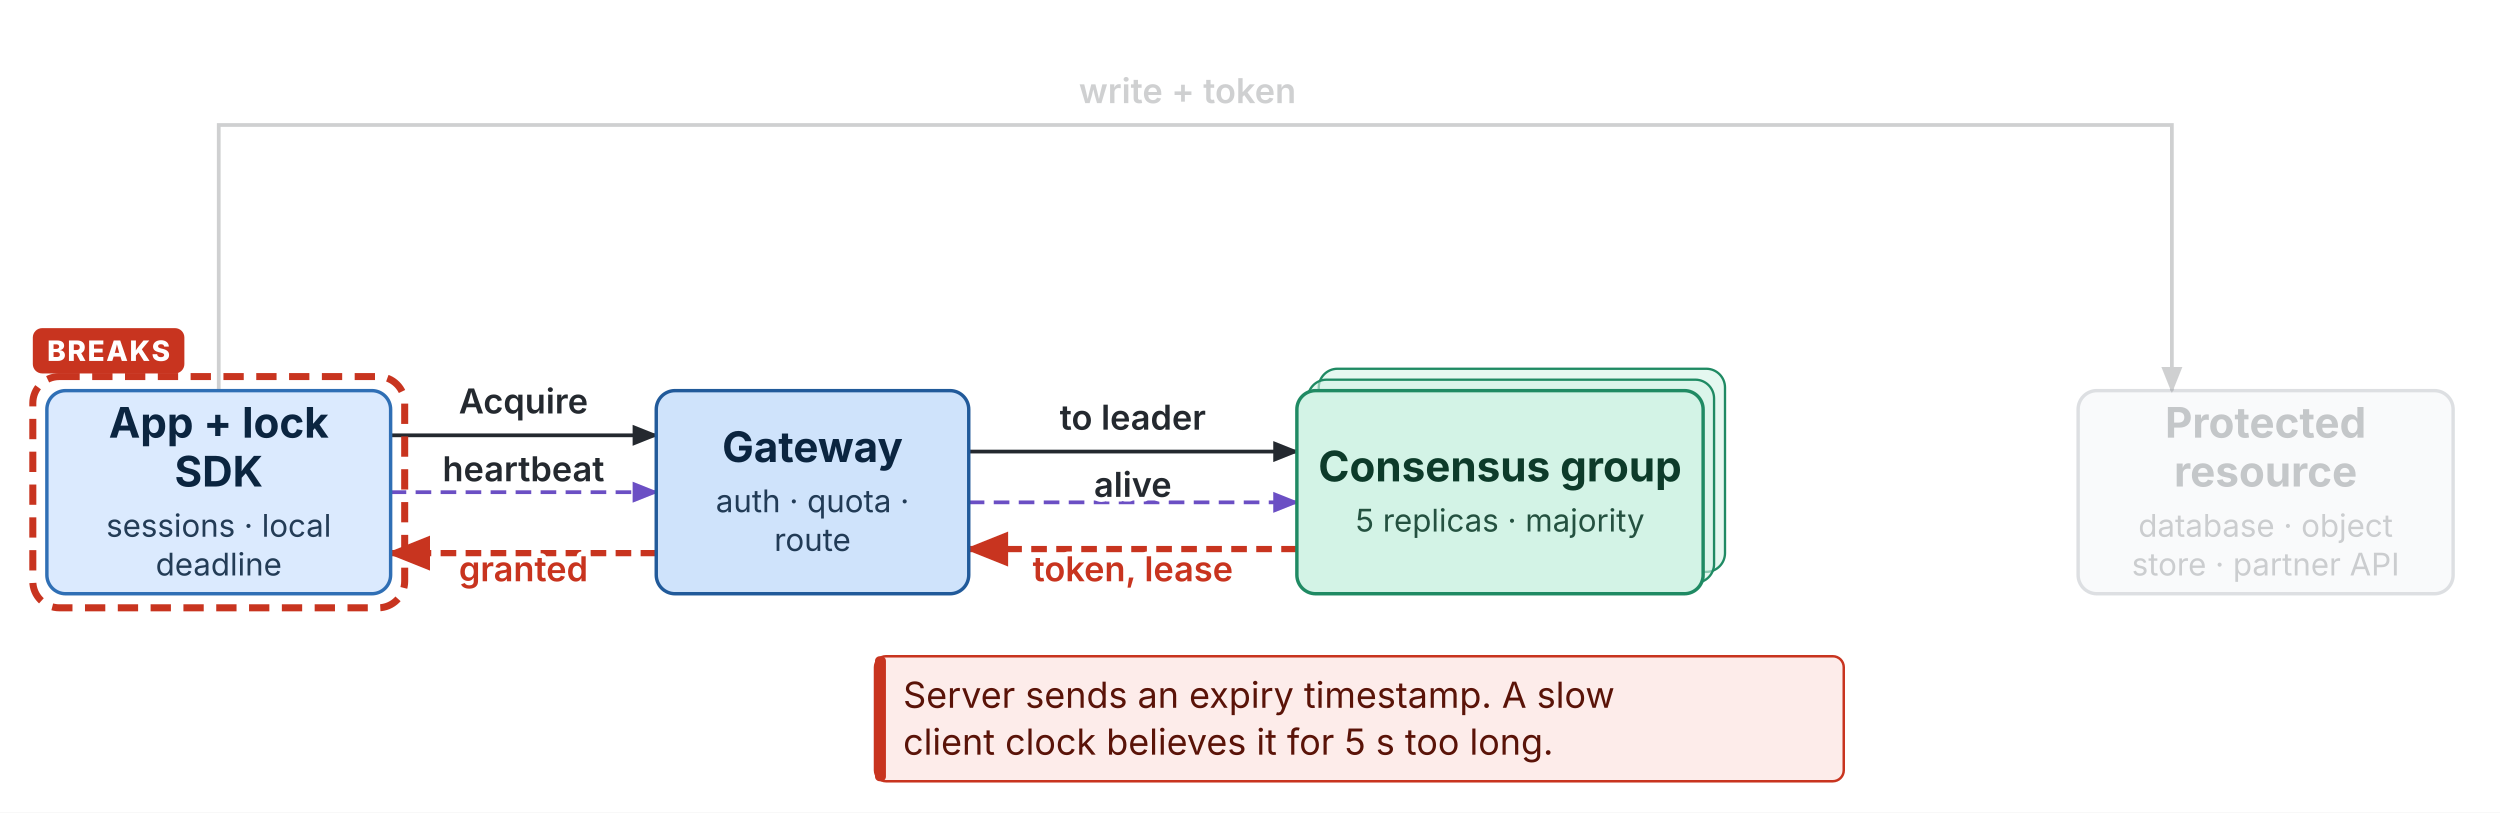
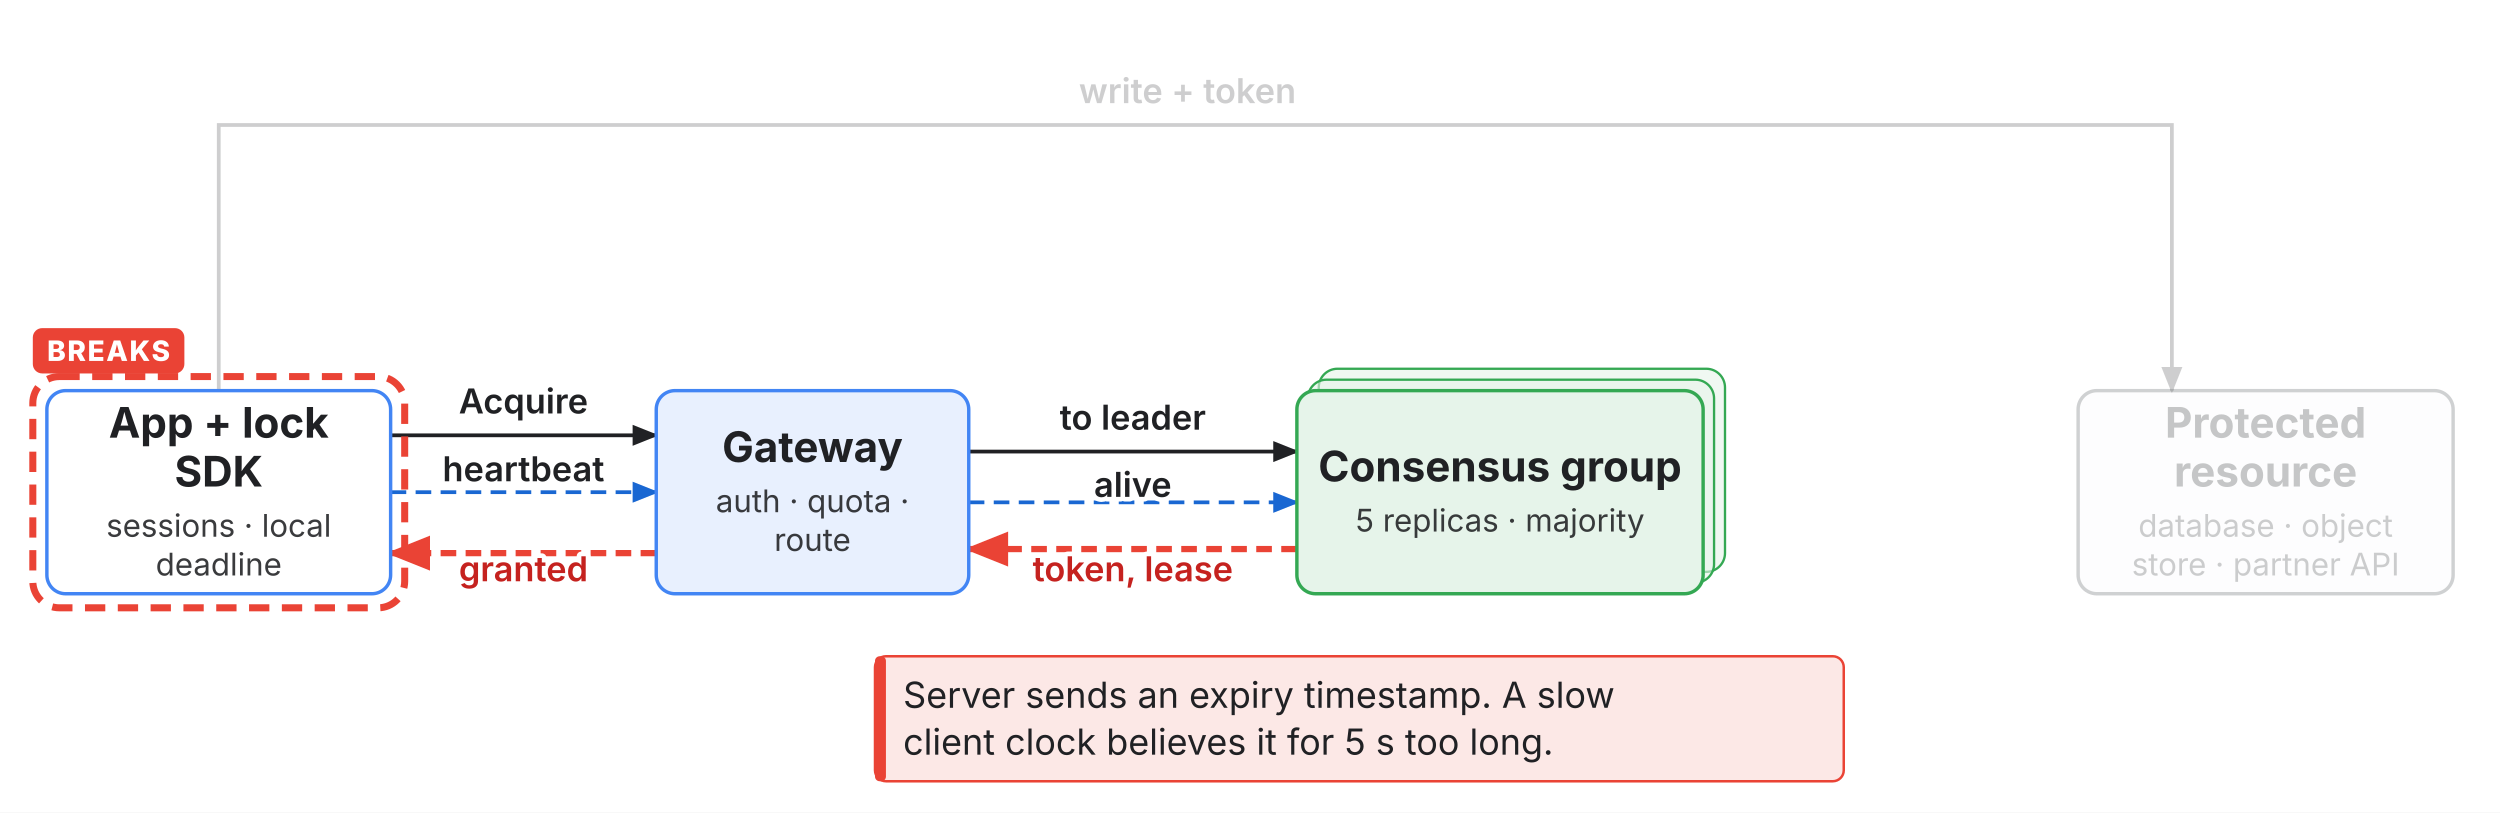
<svg xmlns="http://www.w3.org/2000/svg" class="base" viewBox="0 0 1600 520" width="1600" height="520">
  <defs>
-     <marker id="bs-24292f" viewBox="0 0 10 10" refX="9" refY="5" markerWidth="7" markerHeight="7" orient="auto">
-       <path d="M0,1 L10,5 L0,9 z" fill="#24292f" />
+     <marker id="bs-1967d2" viewBox="0 0 10 10" refX="9" refY="5" markerWidth="7" markerHeight="7" orient="auto">
+       <path d="M0,1 L10,5 L0,9 z" fill="#1967d2" />
    </marker>
-     <marker id="bs-s-24292f" viewBox="0 0 10 10" refX="1" refY="5" markerWidth="7" markerHeight="7" orient="auto">
-       <path d="M10,1 L0,5 L10,9 z" fill="#24292f" />
+     <marker id="bs-s-1967d2" viewBox="0 0 10 10" refX="1" refY="5" markerWidth="7" markerHeight="7" orient="auto">
+       <path d="M10,1 L0,5 L10,9 z" fill="#1967d2" />
    </marker>
-     <marker id="bs-6b4fc4" viewBox="0 0 10 10" refX="9" refY="5" markerWidth="7" markerHeight="7" orient="auto">
-       <path d="M0,1 L10,5 L0,9 z" fill="#6b4fc4" />
+     <marker id="bs-202124" viewBox="0 0 10 10" refX="9" refY="5" markerWidth="7" markerHeight="7" orient="auto">
+       <path d="M0,1 L10,5 L0,9 z" fill="#202124" />
    </marker>
-     <marker id="bs-s-6b4fc4" viewBox="0 0 10 10" refX="1" refY="5" markerWidth="7" markerHeight="7" orient="auto">
-       <path d="M10,1 L0,5 L10,9 z" fill="#6b4fc4" />
+     <marker id="bs-s-202124" viewBox="0 0 10 10" refX="1" refY="5" markerWidth="7" markerHeight="7" orient="auto">
+       <path d="M10,1 L0,5 L10,9 z" fill="#202124" />
    </marker>
-     <marker id="bs-c8341f" viewBox="0 0 10 10" refX="9" refY="5" markerWidth="7" markerHeight="7" orient="auto">
-       <path d="M0,1 L10,5 L0,9 z" fill="#c8341f" />
+     <marker id="bs-ea4335" viewBox="0 0 10 10" refX="9" refY="5" markerWidth="7" markerHeight="7" orient="auto">
+       <path d="M0,1 L10,5 L0,9 z" fill="#ea4335" />
    </marker>
-     <marker id="bs-s-c8341f" viewBox="0 0 10 10" refX="1" refY="5" markerWidth="7" markerHeight="7" orient="auto">
-       <path d="M10,1 L0,5 L10,9 z" fill="#c8341f" />
+     <marker id="bs-s-ea4335" viewBox="0 0 10 10" refX="1" refY="5" markerWidth="7" markerHeight="7" orient="auto">
+       <path d="M10,1 L0,5 L10,9 z" fill="#ea4335" />
    </marker>
  </defs>
  <rect width="1600" height="520" fill="#ffffff" />
-   <path d="M250.0,278.6 L420.0,278.6" fill="none" stroke="#24292f" stroke-width="2.4" marker-end="url(#bs-24292f)" />
-   <path d="M250.0,315.0 L420.0,315.0" fill="none" stroke="#6b4fc4" stroke-width="2.4" stroke-dasharray="10 6" marker-end="url(#bs-6b4fc4)" />
-   <path d="M420.0,354.0 L250.0,354.0" fill="none" stroke="#c8341f" stroke-width="4" stroke-dasharray="10 6" marker-end="url(#bs-c8341f)" />
-   <path d="M620.0,289.0 L830.0,289.0" fill="none" stroke="#24292f" stroke-width="2.4" marker-end="url(#bs-24292f)" />
-   <path d="M830.0,351.4 L620.0,351.4" fill="none" stroke="#c8341f" stroke-width="4" stroke-dasharray="10 6" marker-end="url(#bs-c8341f)" />
-   <path d="M620.0,321.5 L830.0,321.5" fill="none" stroke="#6b4fc4" stroke-width="2.4" stroke-dasharray="10 6" marker-end="url(#bs-6b4fc4)" />
-   <path d="M140.0,250.0 L140.0,80.0 L1390.0,80.0 L1390.0,250.0" fill="none" stroke="#24292f" stroke-width="2.4" marker-end="url(#bs-24292f)" opacity="0.22" />
-   <rect x="30" y="250" width="220" height="130" rx="12" fill="#dbeafe" stroke="#2f6fb5" stroke-width="2.2" />
-   <text x="140.0" y="280.1" text-anchor="middle" font-family="Inter, Helvetica, Arial, sans-serif" font-size="27" font-weight="700" fill="#0b2540">App + lock</text>
-   <text x="140.0" y="311.4" text-anchor="middle" font-family="Inter, Helvetica, Arial, sans-serif" font-size="27" font-weight="700" fill="#0b2540">SDK</text>
-   <text x="140.0" y="343.5" text-anchor="middle" font-family="Inter, Helvetica, Arial, sans-serif" font-size="20.0" fill="#0b2540" fill-opacity="0.88">sessions · local</text>
-   <text x="140.0" y="368.3" text-anchor="middle" font-family="Inter, Helvetica, Arial, sans-serif" font-size="20.0" fill="#0b2540" fill-opacity="0.88">deadline</text>
-   <rect x="420" y="250" width="200" height="130" rx="12" fill="#cfe3fb" stroke="#215a9a" stroke-width="2.2" />
-   <text x="520.0" y="295.7" text-anchor="middle" font-family="Inter, Helvetica, Arial, sans-serif" font-size="27" font-weight="700" fill="#0b2540">Gateway</text>
-   <text x="520.0" y="327.8" text-anchor="middle" font-family="Inter, Helvetica, Arial, sans-serif" font-size="20.0" fill="#0b2540" fill-opacity="0.88">auth · quota ·</text>
-   <text x="520.0" y="352.6" text-anchor="middle" font-family="Inter, Helvetica, Arial, sans-serif" font-size="20.0" fill="#0b2540" fill-opacity="0.88">route</text>
-   <rect x="844" y="236" width="260" height="130" rx="12" fill="#d3f3e6" fill-opacity="0.6" stroke="#1f8a63" stroke-width="1.5" />
-   <rect x="837" y="243" width="260" height="130" rx="12" fill="#d3f3e6" fill-opacity="0.6" stroke="#1f8a63" stroke-width="1.5" />
-   <rect x="830" y="250" width="260" height="130" rx="12" fill="#d3f3e6" stroke="#1f8a63" stroke-width="2.2" />
-   <text x="960.0" y="308.1" text-anchor="middle" font-family="Inter, Helvetica, Arial, sans-serif" font-size="27" font-weight="700" fill="#0d3b2a">Consensus group</text>
-   <text x="960.0" y="340.2" text-anchor="middle" font-family="Inter, Helvetica, Arial, sans-serif" font-size="20.0" fill="#0d3b2a" fill-opacity="0.88">5 replicas · majority</text>
-   <g opacity="0.3">
-     <rect x="1330" y="250" width="240" height="130" rx="12" fill="#eceff2" stroke="#8c959f" stroke-width="2.2" />
-     <text x="1450.0" y="280.1" text-anchor="middle" font-family="Inter, Helvetica, Arial, sans-serif" font-size="27" font-weight="700" fill="#3a424a">Protected</text>
-     <text x="1450.0" y="311.4" text-anchor="middle" font-family="Inter, Helvetica, Arial, sans-serif" font-size="27" font-weight="700" fill="#3a424a">resource</text>
-     <text x="1450.0" y="343.5" text-anchor="middle" font-family="Inter, Helvetica, Arial, sans-serif" font-size="20.0" fill="#3a424a" fill-opacity="0.88">database · object</text>
-     <text x="1450.0" y="368.3" text-anchor="middle" font-family="Inter, Helvetica, Arial, sans-serif" font-size="20.0" fill="#3a424a" fill-opacity="0.88">store · partner API</text>
+   <path data-k="e:c-gw" d="M250.0,278.6 L420.0,278.6" fill="none" stroke="#202124" stroke-width="2.4" marker-end="url(#bs-202124)" />
+   <path data-k="e:hb" d="M250.0,315.0 L420.0,315.0" fill="none" stroke="#1967d2" stroke-width="2.4" stroke-dasharray="10 6" marker-end="url(#bs-1967d2)" />
+   <path data-k="e:gw-c" d="M420.0,354.0 L250.0,354.0" fill="none" stroke="#ea4335" stroke-width="4" stroke-dasharray="10 6" marker-end="url(#bs-ea4335)" />
+   <path data-k="e:gw-g" d="M620.0,289.0 L830.0,289.0" fill="none" stroke="#202124" stroke-width="2.4" marker-end="url(#bs-202124)" />
+   <path data-k="e:g-gw" d="M830.0,351.4 L620.0,351.4" fill="none" stroke="#ea4335" stroke-width="4" stroke-dasharray="10 6" marker-end="url(#bs-ea4335)" />
+   <path data-k="e:hb2" d="M620.0,321.5 L830.0,321.5" fill="none" stroke="#1967d2" stroke-width="2.4" stroke-dasharray="10 6" marker-end="url(#bs-1967d2)" />
+   <path data-k="e:w" d="M140.0,250.0 L140.0,80.0 L1390.0,80.0 L1390.0,250.0" fill="none" stroke="#202124" stroke-width="2.4" marker-end="url(#bs-202124)" opacity="0.22" />
+   <g data-k="n:client">
+     <rect x="30" y="250" width="220" height="130" rx="12" fill="#ffffff" stroke="#4285f4" stroke-width="2.2" />
+     <text x="140.0" y="280.1" text-anchor="middle" font-family="Inter, Roboto, sans-serif" font-size="27" font-weight="700" fill="#202124">App + lock</text>
+     <text x="140.0" y="311.4" text-anchor="middle" font-family="Inter, Roboto, sans-serif" font-size="27" font-weight="700" fill="#202124">SDK</text>
+     <text x="140.0" y="343.5" text-anchor="middle" font-family="Inter, Roboto, sans-serif" font-size="20.0" fill="#202124" fill-opacity="0.88">sessions · local</text>
+     <text x="140.0" y="368.3" text-anchor="middle" font-family="Inter, Roboto, sans-serif" font-size="20.0" fill="#202124" fill-opacity="0.88">deadline</text>
  </g>
-   <text x="335.0" y="264.6" text-anchor="middle" font-family="Inter, Helvetica, Arial, sans-serif" font-size="22" font-weight="600" fill="#24292f" paint-order="stroke" stroke="#ffffff" stroke-width="6" stroke-linejoin="round">Acquire</text>
-   <text x="335.0" y="308.0" text-anchor="middle" font-family="Inter, Helvetica, Arial, sans-serif" font-size="22" font-weight="600" fill="#24292f" paint-order="stroke" stroke="#ffffff" stroke-width="6" stroke-linejoin="round">heartbeat</text>
-   <text x="335.0" y="372.0" text-anchor="middle" font-family="Inter, Helvetica, Arial, sans-serif" font-size="22" font-weight="600" fill="#c8341f" paint-order="stroke" stroke="#ffffff" stroke-width="6" stroke-linejoin="round">granted</text>
-   <text x="725.0" y="275.0" text-anchor="middle" font-family="Inter, Helvetica, Arial, sans-serif" font-size="22" font-weight="600" fill="#24292f" paint-order="stroke" stroke="#ffffff" stroke-width="6" stroke-linejoin="round">to leader</text>
-   <text x="725.0" y="372.0" text-anchor="middle" font-family="Inter, Helvetica, Arial, sans-serif" font-size="22" font-weight="600" fill="#c8341f" paint-order="stroke" stroke="#ffffff" stroke-width="6" stroke-linejoin="round">token, lease</text>
-   <text x="725.0" y="318.0" text-anchor="middle" font-family="Inter, Helvetica, Arial, sans-serif" font-size="22" font-weight="600" fill="#24292f" paint-order="stroke" stroke="#ffffff" stroke-width="6" stroke-linejoin="round">alive</text>
-   <text x="760.0" y="66.0" text-anchor="middle" font-family="Inter, Helvetica, Arial, sans-serif" font-size="22" font-weight="600" fill="#24292f" paint-order="stroke" stroke="#ffffff" stroke-width="6" stroke-linejoin="round" opacity="0.22">write + token</text>
-   <rect x="21" y="241" width="238" height="148" rx="17" fill="none" stroke="#c8341f" stroke-width="4.5" stroke-dasharray="13 8" />
-   <rect x="21" y="210" width="97.0" height="29" rx="6" fill="#c8341f" />
-   <text x="69.5" y="231" text-anchor="middle" font-family="Inter, Helvetica, Arial, sans-serif" font-size="18" font-weight="800" letter-spacing="1" fill="#ffffff">BREAKS</text>
-   <rect x="560" y="420" width="620" height="80" rx="7" fill="#fdecea" stroke="#c8341f" stroke-width="1.6" />
-   <rect x="560" y="420" width="7" height="80" rx="3" fill="#c8341f" />
-   <text x="578" y="453" font-family="Inter, Helvetica, Arial, sans-serif" font-size="23" fill="#5a1308">Server sends an expiry timestamp. A slow</text>
-   <text x="578" y="483" font-family="Inter, Helvetica, Arial, sans-serif" font-size="23" fill="#5a1308">client clock believes it for 5 s too long.</text>
+   <g data-k="n:gw">
+     <rect x="420" y="250" width="200" height="130" rx="12" fill="#e8f0fe" stroke="#4285f4" stroke-width="2.2" />
+     <text x="520.0" y="295.7" text-anchor="middle" font-family="Inter, Roboto, sans-serif" font-size="27" font-weight="700" fill="#202124">Gateway</text>
+     <text x="520.0" y="327.8" text-anchor="middle" font-family="Inter, Roboto, sans-serif" font-size="20.0" fill="#202124" fill-opacity="0.88">auth · quota ·</text>
+     <text x="520.0" y="352.6" text-anchor="middle" font-family="Inter, Roboto, sans-serif" font-size="20.0" fill="#202124" fill-opacity="0.88">route</text>
+   </g>
+   <g data-k="n:grp">
+     <rect x="844" y="236" width="260" height="130" rx="12" fill="#e6f4ea" fill-opacity="0.6" stroke="#34a853" stroke-width="1.5" />
+     <rect x="837" y="243" width="260" height="130" rx="12" fill="#e6f4ea" fill-opacity="0.6" stroke="#34a853" stroke-width="1.5" />
+     <rect x="830" y="250" width="260" height="130" rx="12" fill="#e6f4ea" stroke="#34a853" stroke-width="2.2" />
+     <text x="960.0" y="308.1" text-anchor="middle" font-family="Inter, Roboto, sans-serif" font-size="27" font-weight="700" fill="#202124">Consensus group</text>
+     <text x="960.0" y="340.2" text-anchor="middle" font-family="Inter, Roboto, sans-serif" font-size="20.0" fill="#202124" fill-opacity="0.88">5 replicas · majority</text>
+   </g>
+   <g data-k="n:res">
+     <g opacity="0.3">
+       <rect x="1330" y="250" width="240" height="130" rx="12" fill="#f8f9fa" stroke="#5f6368" stroke-width="2.2" />
+       <text x="1450.0" y="280.1" text-anchor="middle" font-family="Inter, Roboto, sans-serif" font-size="27" font-weight="700" fill="#3c4043">Protected</text>
+       <text x="1450.0" y="311.4" text-anchor="middle" font-family="Inter, Roboto, sans-serif" font-size="27" font-weight="700" fill="#3c4043">resource</text>
+       <text x="1450.0" y="343.5" text-anchor="middle" font-family="Inter, Roboto, sans-serif" font-size="20.0" fill="#3c4043" fill-opacity="0.88">database · object</text>
+       <text x="1450.0" y="368.3" text-anchor="middle" font-family="Inter, Roboto, sans-serif" font-size="20.0" fill="#3c4043" fill-opacity="0.88">store · partner API</text>
+     </g>
+   </g>
+   <text data-k="e:c-gw" x="335.0" y="264.6" text-anchor="middle" font-family="Inter, Roboto, sans-serif" font-size="22" font-weight="600" fill="#202124" paint-order="stroke" stroke="#ffffff" stroke-width="6" stroke-linejoin="round">Acquire</text>
+   <text data-k="e:hb" x="335.0" y="308.0" text-anchor="middle" font-family="Inter, Roboto, sans-serif" font-size="22" font-weight="600" fill="#202124" paint-order="stroke" stroke="#ffffff" stroke-width="6" stroke-linejoin="round">heartbeat</text>
+   <text data-k="e:gw-c" x="335.0" y="372.0" text-anchor="middle" font-family="Inter, Roboto, sans-serif" font-size="22" font-weight="600" fill="#C5221F" paint-order="stroke" stroke="#ffffff" stroke-width="6" stroke-linejoin="round">granted</text>
+   <text data-k="e:gw-g" x="725.0" y="275.0" text-anchor="middle" font-family="Inter, Roboto, sans-serif" font-size="22" font-weight="600" fill="#202124" paint-order="stroke" stroke="#ffffff" stroke-width="6" stroke-linejoin="round">to leader</text>
+   <text data-k="e:g-gw" x="725.0" y="372.0" text-anchor="middle" font-family="Inter, Roboto, sans-serif" font-size="22" font-weight="600" fill="#C5221F" paint-order="stroke" stroke="#ffffff" stroke-width="6" stroke-linejoin="round">token, lease</text>
+   <text data-k="e:hb2" x="725.0" y="318.0" text-anchor="middle" font-family="Inter, Roboto, sans-serif" font-size="22" font-weight="600" fill="#202124" paint-order="stroke" stroke="#ffffff" stroke-width="6" stroke-linejoin="round">alive</text>
+   <text data-k="e:w" x="760.0" y="66.0" text-anchor="middle" font-family="Inter, Roboto, sans-serif" font-size="22" font-weight="600" fill="#202124" paint-order="stroke" stroke="#ffffff" stroke-width="6" stroke-linejoin="round" opacity="0.22">write + token</text>
+   <g data-k="m:client">
+     <rect x="21" y="241" width="238" height="148" rx="17" fill="none" stroke="#ea4335" stroke-width="4.5" stroke-dasharray="13 8" />
+     <rect x="21" y="210" width="97.0" height="29" rx="6" fill="#ea4335" />
+     <text x="69.5" y="231" text-anchor="middle" font-family="Inter, Roboto, sans-serif" font-size="18" font-weight="800" letter-spacing="1" fill="#ffffff">BREAKS</text>
+   </g>
+   <g data-k="note:0">
+     <rect x="560" y="420" width="620" height="80" rx="7" fill="#fce8e6" stroke="#ea4335" stroke-width="1.6" />
+     <rect x="560" y="420" width="7" height="80" rx="3" fill="#ea4335" />
+     <text x="578" y="453" font-family="Inter, Roboto, sans-serif" font-size="23" fill="#202124">Server sends an expiry timestamp. A slow</text>
+     <text x="578" y="483" font-family="Inter, Roboto, sans-serif" font-size="23" fill="#202124">client clock believes it for 5 s too long.</text>
+   </g>
</svg>
